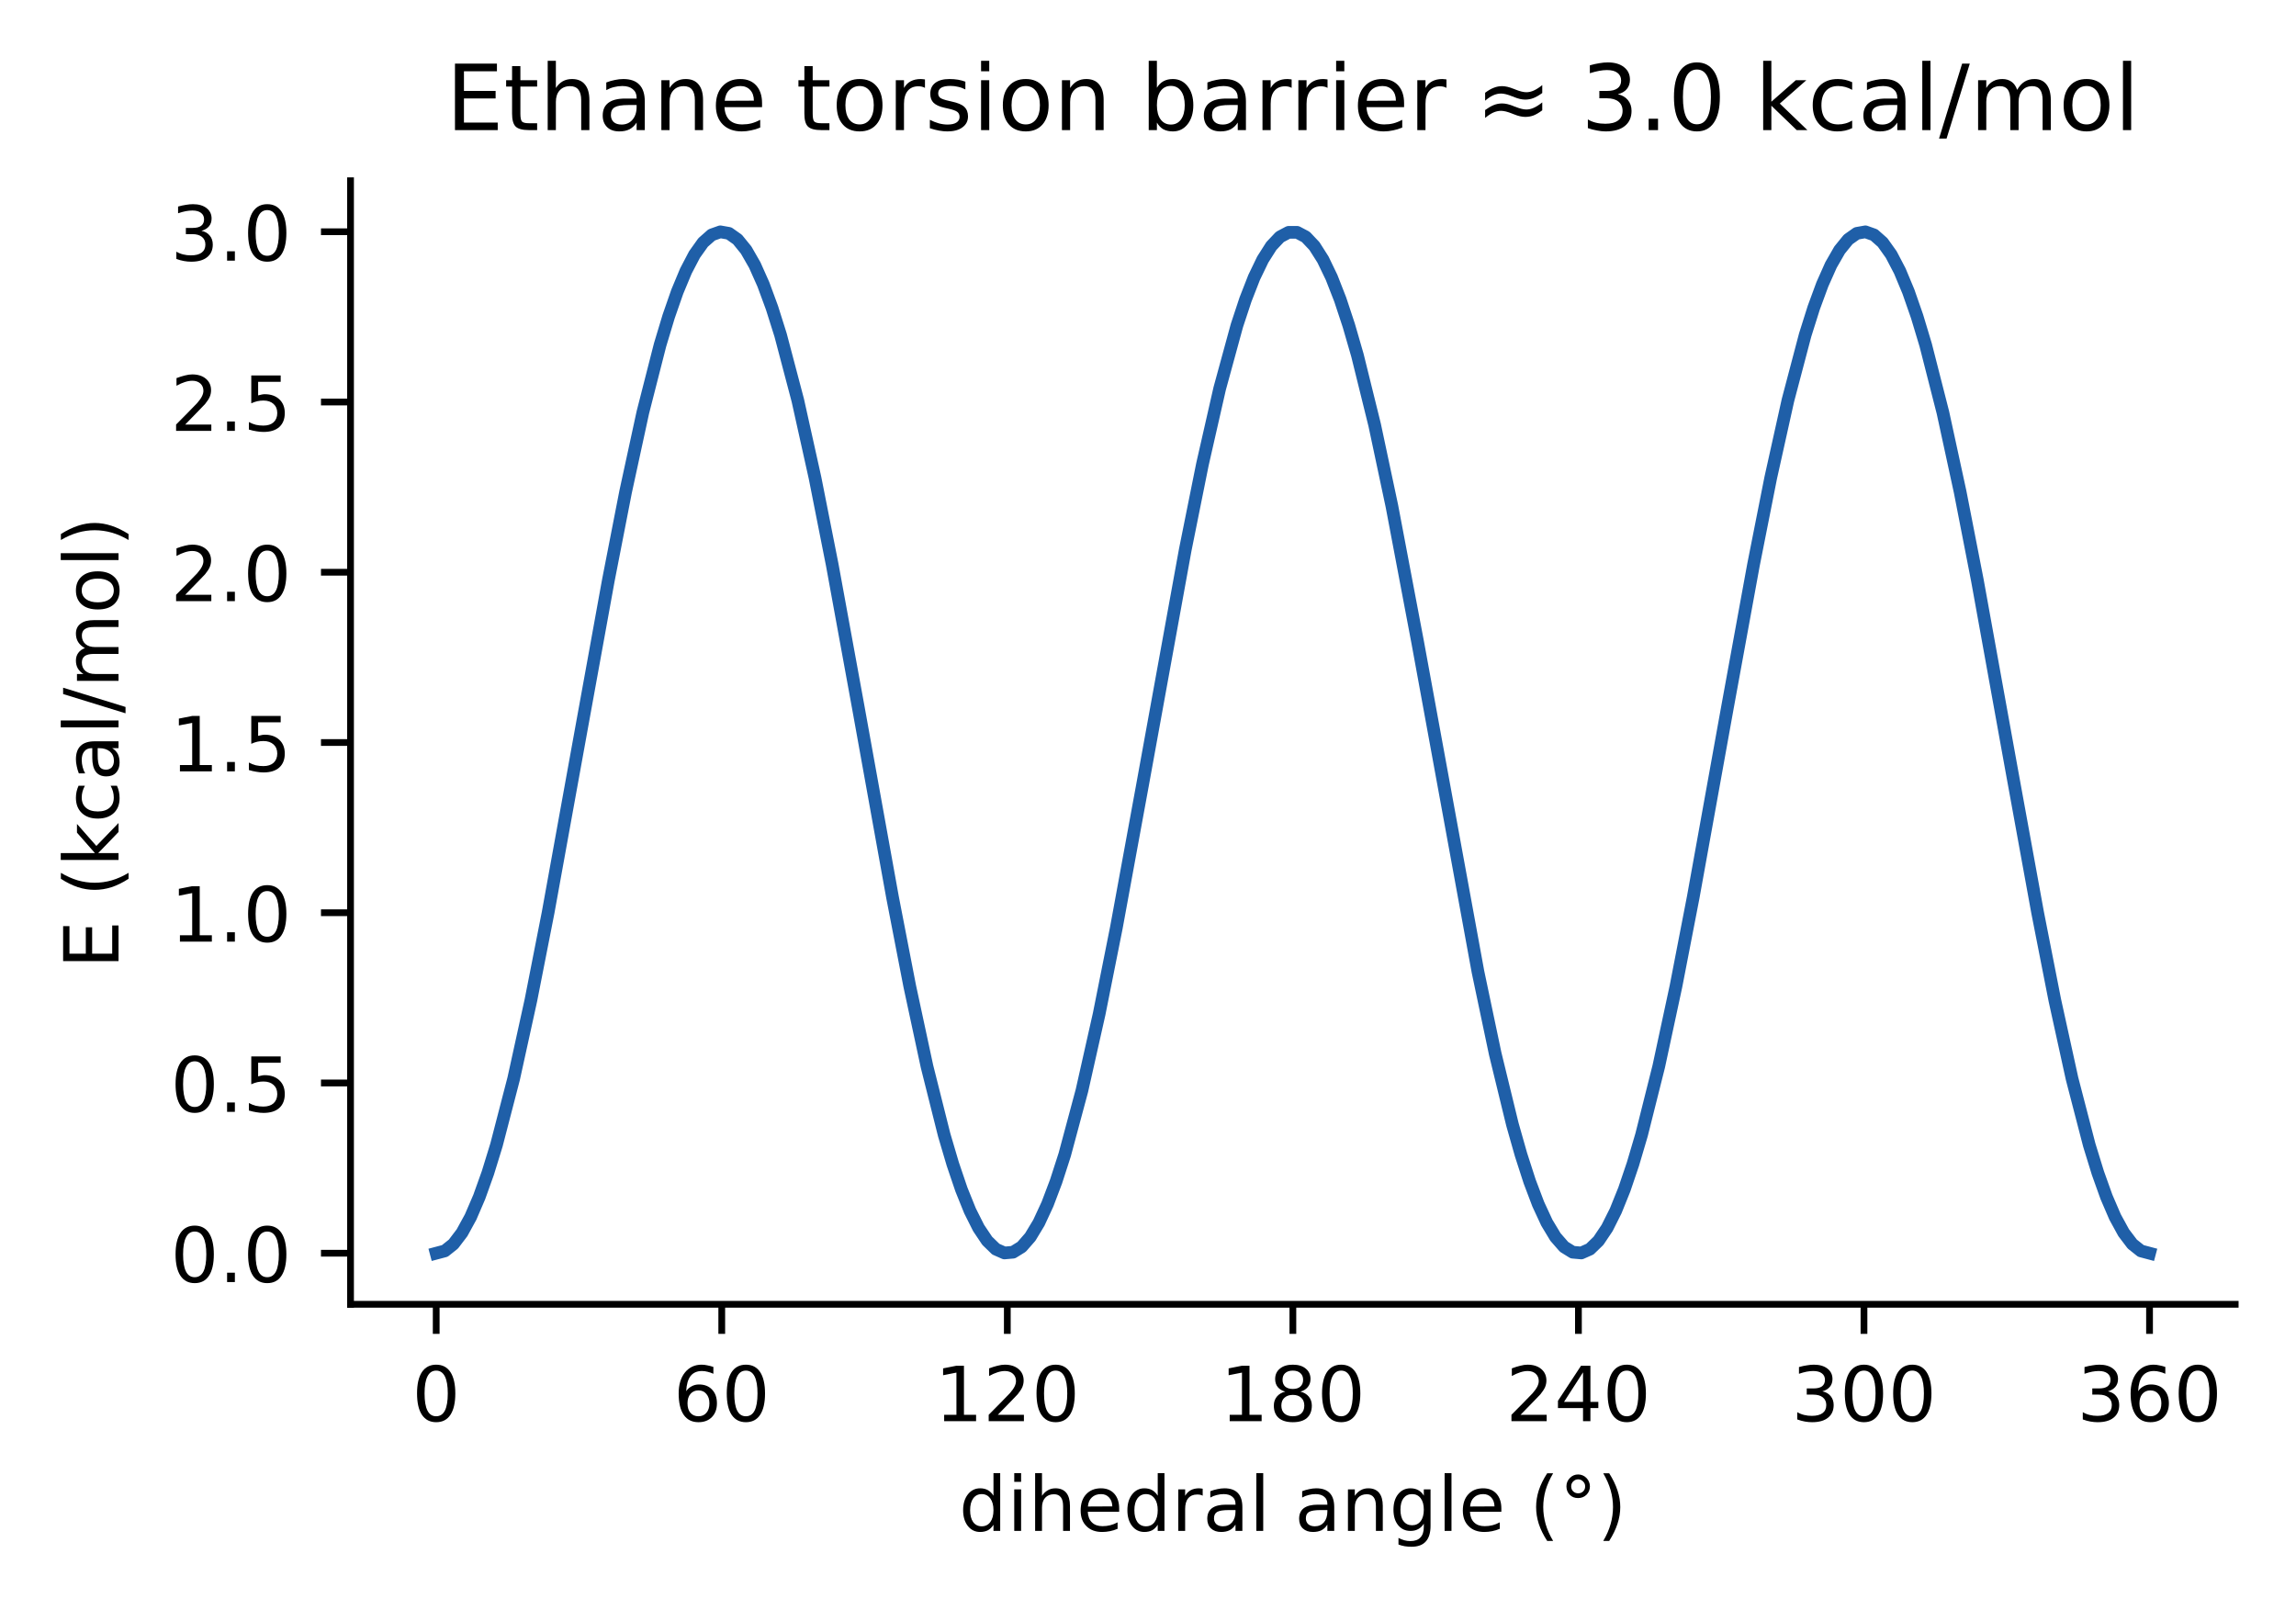
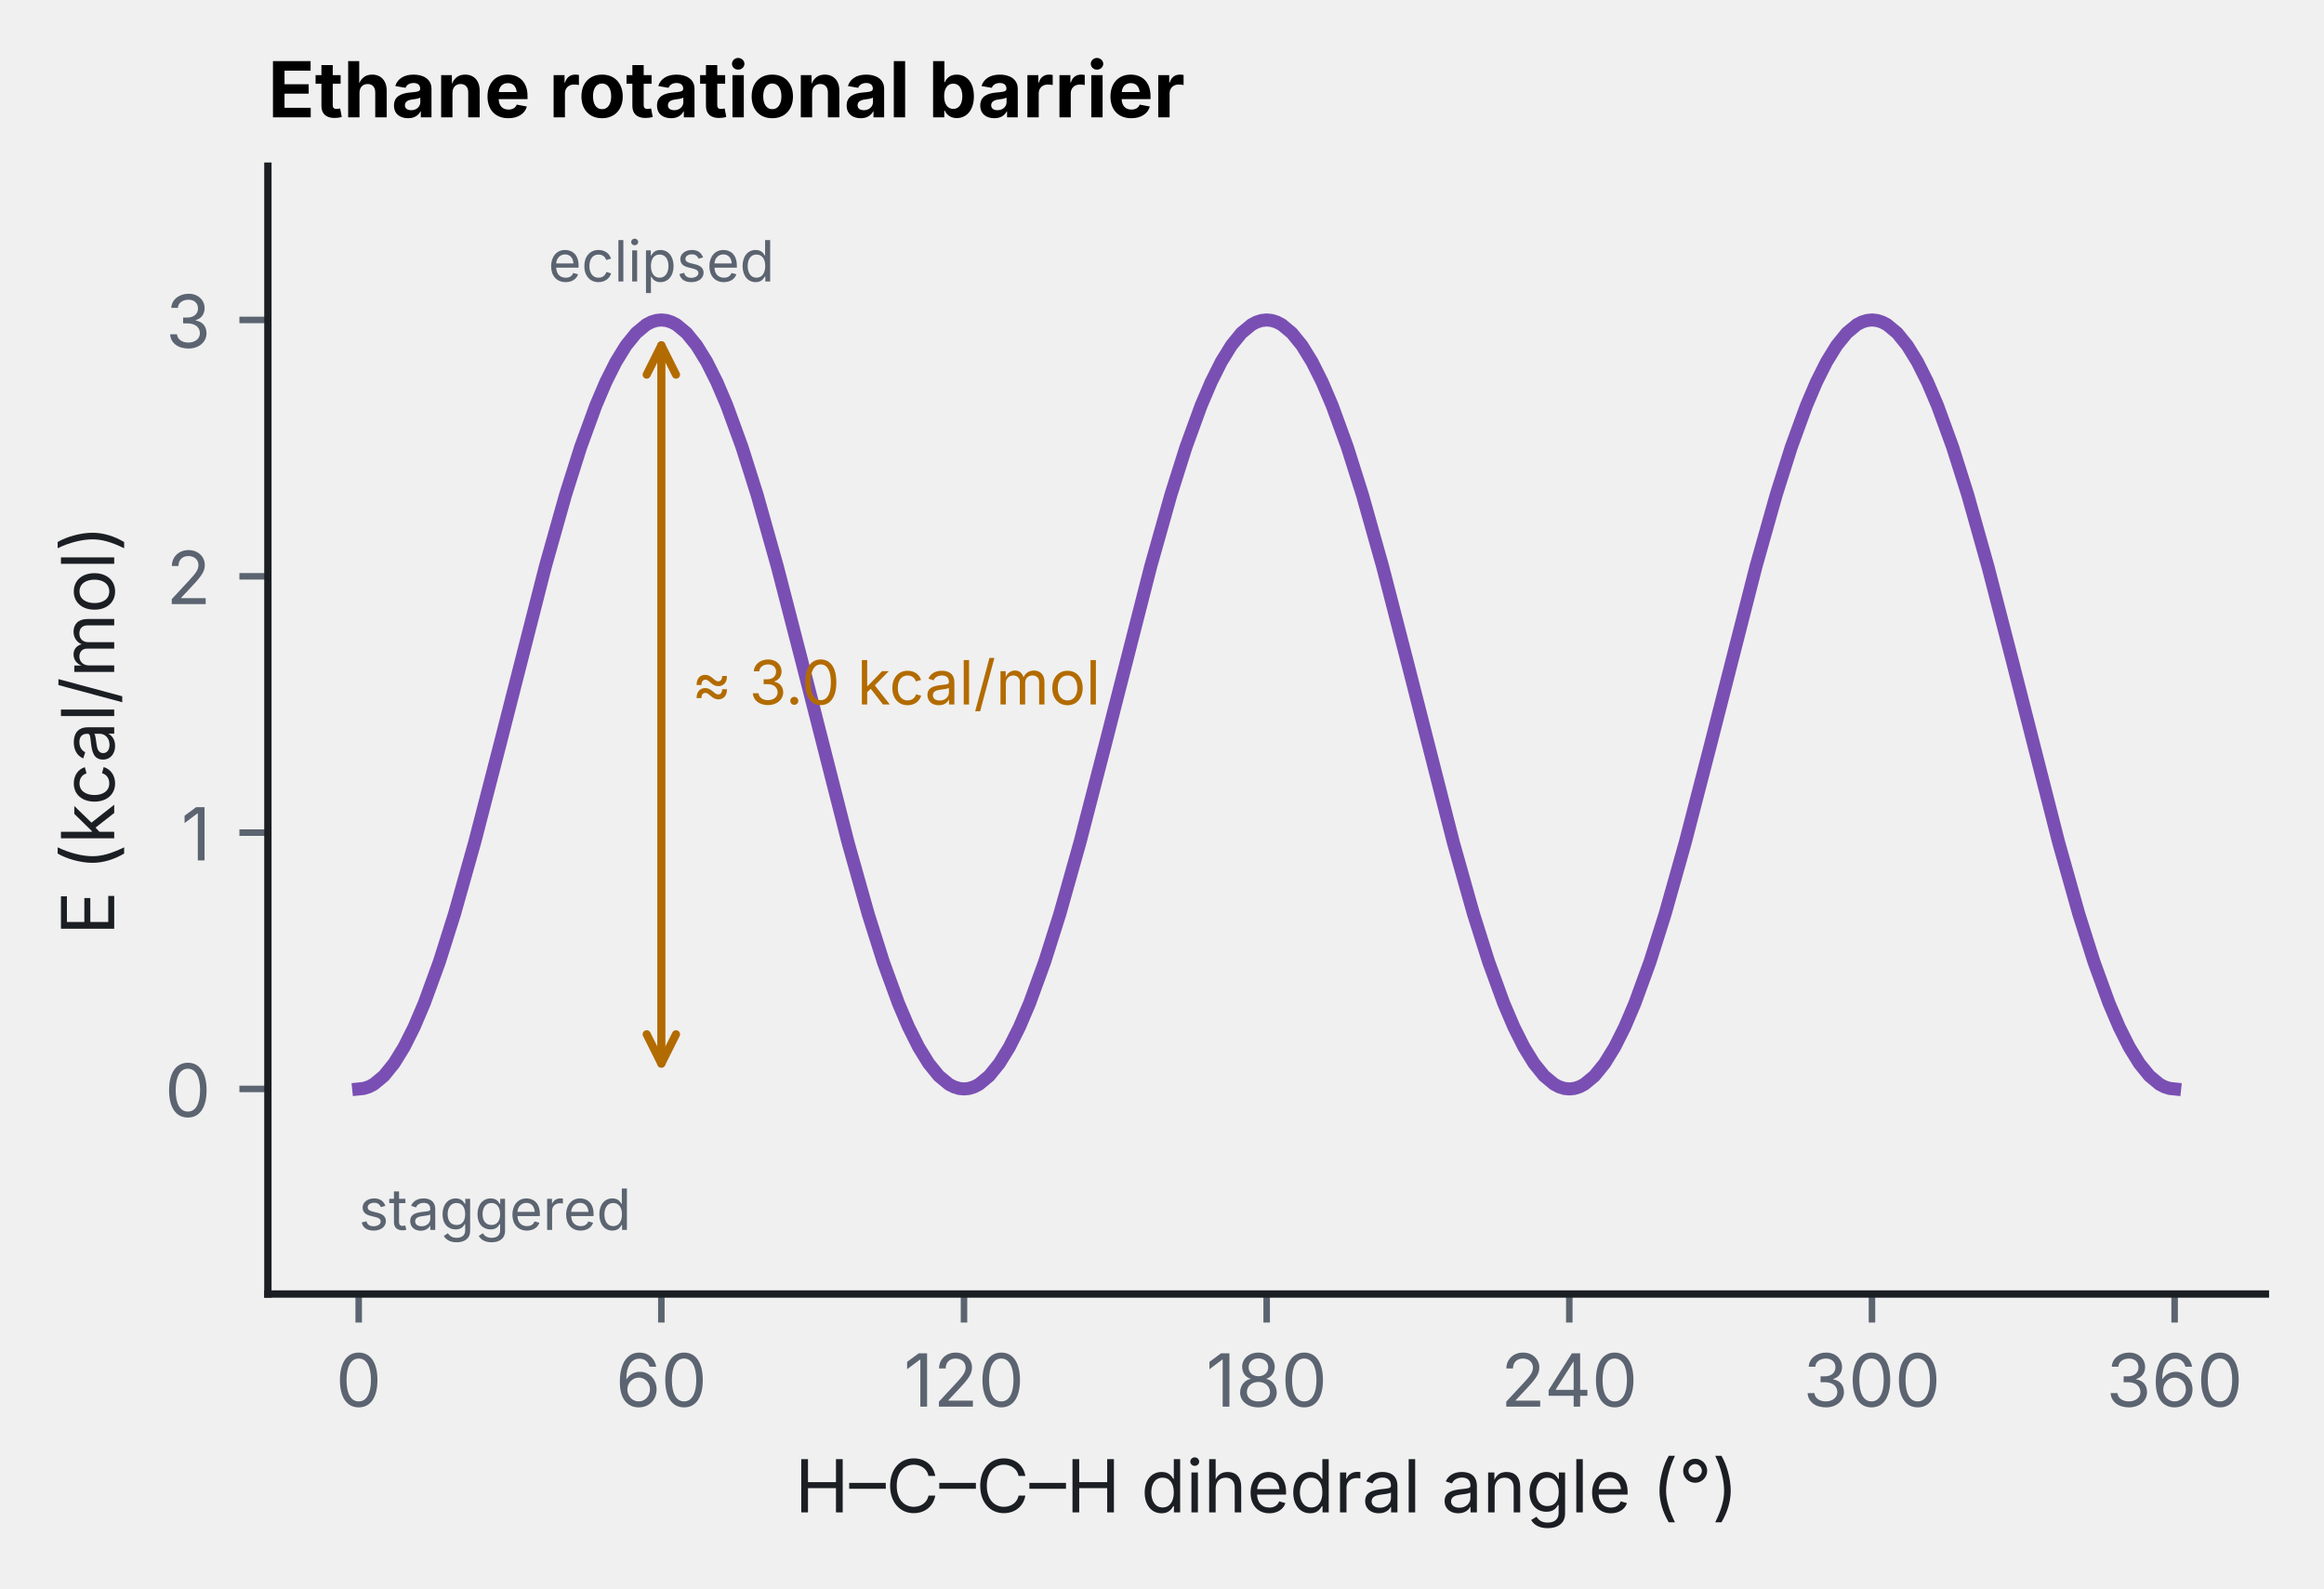
- <svg xmlns="http://www.w3.org/2000/svg" xmlns:xlink="http://www.w3.org/1999/xlink" width="271.914pt" height="190.663pt" viewBox="0 0 271.914 190.663" version="1.1">
+ <svg xmlns="http://www.w3.org/2000/svg" xmlns:xlink="http://www.w3.org/1999/xlink" width="285.647pt" height="195.219pt" viewBox="0 0 285.647 195.219" version="1.1">
  <defs>
    <style type="text/css">*{stroke-linejoin: round; stroke-linecap: butt}</style>
  </defs>
  <g id="figure_1">
    <g id="patch_1">
-       <path d="M 0 190.663  L 271.914 190.663  L 271.914 0  L 0 0  z " style="fill: #ffffff" />
+       <path d="M 0 195.219  L 285.647 195.219  L 285.647 -0  L 0 -0  L 0 195.219  z " style="fill: none" />
    </g>
    <g id="axes_1">
      <g id="patch_2">
-         <path d="M 41.514 154.462  L 264.714 154.462  L 264.714 21.406  L 41.514 21.406  z " style="fill: #ffffff" />
+         <path d="M 32.927 159.019  L 278.447 159.019  L 278.447 20.419  L 32.927 20.419  L 32.927 159.019  z " style="fill: none" />
      </g>
      <g id="matplotlib.axis_1">
        <g id="xtick_1">
          <g id="line2d_1">
            <defs>
-               <path id="m448555f428" d="M 0 0  L 0 3.5  " style="stroke: #000000; stroke-width: 0.8" />
+               <path id="mcc8b0cfc8e" d="M 0 0  L 0 3.5  " style="stroke: #5b6470; stroke-width: 0.8" />
            </defs>
            <g>
-               <use xlink:href="#m448555f428" x="51.659" y="154.462" style="stroke: #000000; stroke-width: 0.8" />
+               <use xlink:href="#mcc8b0cfc8e" x="44.087" y="159.019" style="fill: #5b6470; stroke: #5b6470; stroke-width: 0.8" />
            </g>
          </g>
          <g id="text_1">
-             <text style="font-size: 9px; font-family: 'DejaVu Sans', 'Bitstream Vera Sans', 'Computer Modern Sans Serif', 'Lucida Grande', 'Verdana', 'Geneva', 'Lucid', 'Arial', 'Helvetica', 'Avant Garde', sans-serif; text-anchor: middle" x="51.659" y="168.3" transform="rotate(-0 51.65897 168.3002)">0</text>
+             <text style="font-size: 9px; font-family:Inter, sans-serif; text-anchor: middle; fill: #5b6470" x="44.087" y="172.856" transform="rotate(-0 44.08695 172.8564)">0</text>
          </g>
        </g>
        <g id="xtick_2">
          <g id="line2d_2">
            <g>
-               <use xlink:href="#m448555f428" x="85.477" y="154.462" style="stroke: #000000; stroke-width: 0.8" />
+               <use xlink:href="#mcc8b0cfc8e" x="81.287" y="159.019" style="fill: #5b6470; stroke: #5b6470; stroke-width: 0.8" />
            </g>
          </g>
          <g id="text_2">
-             <text style="font-size: 9px; font-family: 'DejaVu Sans', 'Bitstream Vera Sans', 'Computer Modern Sans Serif', 'Lucida Grande', 'Verdana', 'Geneva', 'Lucid', 'Arial', 'Helvetica', 'Avant Garde', sans-serif; text-anchor: middle" x="85.477" y="168.3" transform="rotate(-0 85.47715 168.3002)">60</text>
+             <text style="font-size: 9px; font-family:Inter, sans-serif; text-anchor: middle; fill: #5b6470" x="81.287" y="172.856" transform="rotate(-0 81.28695 172.8564)">60</text>
          </g>
        </g>
        <g id="xtick_3">
          <g id="line2d_3">
            <g>
-               <use xlink:href="#m448555f428" x="119.295" y="154.462" style="stroke: #000000; stroke-width: 0.8" />
+               <use xlink:href="#mcc8b0cfc8e" x="118.487" y="159.019" style="fill: #5b6470; stroke: #5b6470; stroke-width: 0.8" />
            </g>
          </g>
          <g id="text_3">
-             <text style="font-size: 9px; font-family: 'DejaVu Sans', 'Bitstream Vera Sans', 'Computer Modern Sans Serif', 'Lucida Grande', 'Verdana', 'Geneva', 'Lucid', 'Arial', 'Helvetica', 'Avant Garde', sans-serif; text-anchor: middle" x="119.295" y="168.3" transform="rotate(-0 119.2953 168.3002)">120</text>
+             <text style="font-size: 9px; font-family:Inter, sans-serif; text-anchor: middle; fill: #5b6470" x="118.487" y="172.856" transform="rotate(-0 118.487 172.8564)">120</text>
          </g>
        </g>
        <g id="xtick_4">
          <g id="line2d_4">
            <g>
-               <use xlink:href="#m448555f428" x="153.114" y="154.462" style="stroke: #000000; stroke-width: 0.8" />
+               <use xlink:href="#mcc8b0cfc8e" x="155.687" y="159.019" style="fill: #5b6470; stroke: #5b6470; stroke-width: 0.8" />
            </g>
          </g>
          <g id="text_4">
-             <text style="font-size: 9px; font-family: 'DejaVu Sans', 'Bitstream Vera Sans', 'Computer Modern Sans Serif', 'Lucida Grande', 'Verdana', 'Geneva', 'Lucid', 'Arial', 'Helvetica', 'Avant Garde', sans-serif; text-anchor: middle" x="153.114" y="168.3" transform="rotate(-0 153.1135 168.3002)">180</text>
+             <text style="font-size: 9px; font-family:Inter, sans-serif; text-anchor: middle; fill: #5b6470" x="155.687" y="172.856" transform="rotate(-0 155.687 172.8564)">180</text>
          </g>
        </g>
        <g id="xtick_5">
          <g id="line2d_5">
            <g>
-               <use xlink:href="#m448555f428" x="186.932" y="154.462" style="stroke: #000000; stroke-width: 0.8" />
+               <use xlink:href="#mcc8b0cfc8e" x="192.887" y="159.019" style="fill: #5b6470; stroke: #5b6470; stroke-width: 0.8" />
            </g>
          </g>
          <g id="text_5">
-             <text style="font-size: 9px; font-family: 'DejaVu Sans', 'Bitstream Vera Sans', 'Computer Modern Sans Serif', 'Lucida Grande', 'Verdana', 'Geneva', 'Lucid', 'Arial', 'Helvetica', 'Avant Garde', sans-serif; text-anchor: middle" x="186.932" y="168.3" transform="rotate(-0 186.9317 168.3002)">240</text>
+             <text style="font-size: 9px; font-family:Inter, sans-serif; text-anchor: middle; fill: #5b6470" x="192.887" y="172.856" transform="rotate(-0 192.887 172.8564)">240</text>
          </g>
        </g>
        <g id="xtick_6">
          <g id="line2d_6">
            <g>
-               <use xlink:href="#m448555f428" x="220.75" y="154.462" style="stroke: #000000; stroke-width: 0.8" />
+               <use xlink:href="#mcc8b0cfc8e" x="230.087" y="159.019" style="fill: #5b6470; stroke: #5b6470; stroke-width: 0.8" />
            </g>
          </g>
          <g id="text_6">
-             <text style="font-size: 9px; font-family: 'DejaVu Sans', 'Bitstream Vera Sans', 'Computer Modern Sans Serif', 'Lucida Grande', 'Verdana', 'Geneva', 'Lucid', 'Arial', 'Helvetica', 'Avant Garde', sans-serif; text-anchor: middle" x="220.75" y="168.3" transform="rotate(-0 220.7499 168.3002)">300</text>
+             <text style="font-size: 9px; font-family:Inter, sans-serif; text-anchor: middle; fill: #5b6470" x="230.087" y="172.856" transform="rotate(-0 230.087 172.8564)">300</text>
          </g>
        </g>
        <g id="xtick_7">
          <g id="line2d_7">
            <g>
-               <use xlink:href="#m448555f428" x="254.568" y="154.462" style="stroke: #000000; stroke-width: 0.8" />
+               <use xlink:href="#mcc8b0cfc8e" x="267.287" y="159.019" style="fill: #5b6470; stroke: #5b6470; stroke-width: 0.8" />
            </g>
          </g>
          <g id="text_7">
-             <text style="font-size: 9px; font-family: 'DejaVu Sans', 'Bitstream Vera Sans', 'Computer Modern Sans Serif', 'Lucida Grande', 'Verdana', 'Geneva', 'Lucid', 'Arial', 'Helvetica', 'Avant Garde', sans-serif; text-anchor: middle" x="254.568" y="168.3" transform="rotate(-0 254.5681 168.3002)">360</text>
+             <text style="font-size: 9px; font-family:Inter, sans-serif; text-anchor: middle; fill: #5b6470" x="267.287" y="172.856" transform="rotate(-0 267.287 172.8564)">360</text>
          </g>
        </g>
        <g id="text_8">
-           <text style="font-size: 9px; font-family: 'DejaVu Sans', 'Bitstream Vera Sans', 'Computer Modern Sans Serif', 'Lucida Grande', 'Verdana', 'Geneva', 'Lucid', 'Arial', 'Helvetica', 'Avant Garde', sans-serif; text-anchor: middle" x="153.114" y="181.301" transform="rotate(-0 153.1135 181.3009)">dihedral angle (°)</text>
+           <text style="font-size: 9px; font-family:Inter, sans-serif; text-anchor: middle; fill: #1b1f24" x="155.687" y="185.857" transform="rotate(-0 155.687 185.8571)">H–C–C–H dihedral angle (°)</text>
        </g>
      </g>
      <g id="matplotlib.axis_2">
        <g id="ytick_1">
          <g id="line2d_8">
            <defs>
-               <path id="mfb8208389b" d="M 0 0  L -3.5 0  " style="stroke: #000000; stroke-width: 0.8" />
+               <path id="m7a7bfb0608" d="M 0 0  L -3.5 0  " style="stroke: #5b6470; stroke-width: 0.8" />
            </defs>
            <g>
-               <use xlink:href="#mfb8208389b" x="41.514" y="148.414" style="stroke: #000000; stroke-width: 0.8" />
+               <use xlink:href="#m7a7bfb0608" x="32.927" y="133.819" style="fill: #5b6470; stroke: #5b6470; stroke-width: 0.8" />
            </g>
          </g>
          <g id="text_9">
-             <text style="font-size: 9px; font-family: 'DejaVu Sans', 'Bitstream Vera Sans', 'Computer Modern Sans Serif', 'Lucida Grande', 'Verdana', 'Geneva', 'Lucid', 'Arial', 'Helvetica', 'Avant Garde', sans-serif; text-anchor: end" x="34.514" y="151.833" transform="rotate(-0 34.51352 151.8333)">0.0</text>
+             <text style="font-size: 9px; font-family:Inter, sans-serif; text-anchor: end; fill: #5b6470" x="25.927" y="137.237" transform="rotate(-0 25.92695 137.2375)">0</text>
          </g>
        </g>
        <g id="ytick_2">
          <g id="line2d_9">
            <g>
-               <use xlink:href="#mfb8208389b" x="41.514" y="128.253" style="stroke: #000000; stroke-width: 0.8" />
+               <use xlink:href="#m7a7bfb0608" x="32.927" y="102.319" style="fill: #5b6470; stroke: #5b6470; stroke-width: 0.8" />
            </g>
          </g>
          <g id="text_10">
-             <text style="font-size: 9px; font-family: 'DejaVu Sans', 'Bitstream Vera Sans', 'Computer Modern Sans Serif', 'Lucida Grande', 'Verdana', 'Geneva', 'Lucid', 'Arial', 'Helvetica', 'Avant Garde', sans-serif; text-anchor: end" x="34.514" y="131.672" transform="rotate(-0 34.51352 131.672)">0.5</text>
+             <text style="font-size: 9px; font-family:Inter, sans-serif; text-anchor: end; fill: #5b6470" x="25.927" y="105.737" transform="rotate(-0 25.92695 105.7375)">1</text>
          </g>
        </g>
        <g id="ytick_3">
          <g id="line2d_10">
            <g>
-               <use xlink:href="#mfb8208389b" x="41.514" y="108.092" style="stroke: #000000; stroke-width: 0.8" />
+               <use xlink:href="#m7a7bfb0608" x="32.927" y="70.819" style="fill: #5b6470; stroke: #5b6470; stroke-width: 0.8" />
            </g>
          </g>
          <g id="text_11">
-             <text style="font-size: 9px; font-family: 'DejaVu Sans', 'Bitstream Vera Sans', 'Computer Modern Sans Serif', 'Lucida Grande', 'Verdana', 'Geneva', 'Lucid', 'Arial', 'Helvetica', 'Avant Garde', sans-serif; text-anchor: end" x="34.514" y="111.511" transform="rotate(-0 34.51352 111.5107)">1.0</text>
+             <text style="font-size: 9px; font-family:Inter, sans-serif; text-anchor: end; fill: #5b6470" x="25.927" y="74.237" transform="rotate(-0 25.92695 74.23746)">2</text>
          </g>
        </g>
        <g id="ytick_4">
          <g id="line2d_11">
            <g>
-               <use xlink:href="#mfb8208389b" x="41.514" y="87.931" style="stroke: #000000; stroke-width: 0.8" />
+               <use xlink:href="#m7a7bfb0608" x="32.927" y="39.319" style="fill: #5b6470; stroke: #5b6470; stroke-width: 0.8" />
            </g>
          </g>
          <g id="text_12">
-             <text style="font-size: 9px; font-family: 'DejaVu Sans', 'Bitstream Vera Sans', 'Computer Modern Sans Serif', 'Lucida Grande', 'Verdana', 'Geneva', 'Lucid', 'Arial', 'Helvetica', 'Avant Garde', sans-serif; text-anchor: end" x="34.514" y="91.349" transform="rotate(-0 34.51352 91.34949)">1.5</text>
+             <text style="font-size: 9px; font-family:Inter, sans-serif; text-anchor: end; fill: #5b6470" x="25.927" y="42.737" transform="rotate(-0 25.92695 42.73746)">3</text>
          </g>
        </g>
-         <g id="ytick_5">
-           <g id="line2d_12">
-             <g>
-               <use xlink:href="#mfb8208389b" x="41.514" y="67.769" style="stroke: #000000; stroke-width: 0.8" />
-             </g>
-           </g>
-           <g id="text_13">
-             <text style="font-size: 9px; font-family: 'DejaVu Sans', 'Bitstream Vera Sans', 'Computer Modern Sans Serif', 'Lucida Grande', 'Verdana', 'Geneva', 'Lucid', 'Arial', 'Helvetica', 'Avant Garde', sans-serif; text-anchor: end" x="34.514" y="71.188" transform="rotate(-0 34.51352 71.18823)">2.0</text>
-           </g>
-         </g>
-         <g id="ytick_6">
-           <g id="line2d_13">
-             <g>
-               <use xlink:href="#mfb8208389b" x="41.514" y="47.608" style="stroke: #000000; stroke-width: 0.8" />
-             </g>
-           </g>
-           <g id="text_14">
-             <text style="font-size: 9px; font-family: 'DejaVu Sans', 'Bitstream Vera Sans', 'Computer Modern Sans Serif', 'Lucida Grande', 'Verdana', 'Geneva', 'Lucid', 'Arial', 'Helvetica', 'Avant Garde', sans-serif; text-anchor: end" x="34.514" y="51.027" transform="rotate(-0 34.51352 51.02698)">2.5</text>
-           </g>
-         </g>
-         <g id="ytick_7">
-           <g id="line2d_14">
-             <g>
-               <use xlink:href="#mfb8208389b" x="41.514" y="27.447" style="stroke: #000000; stroke-width: 0.8" />
-             </g>
-           </g>
-           <g id="text_15">
-             <text style="font-size: 9px; font-family: 'DejaVu Sans', 'Bitstream Vera Sans', 'Computer Modern Sans Serif', 'Lucida Grande', 'Verdana', 'Geneva', 'Lucid', 'Arial', 'Helvetica', 'Avant Garde', sans-serif; text-anchor: end" x="34.514" y="30.866" transform="rotate(-0 34.51352 30.86572)">3.0</text>
-           </g>
-         </g>
-         <g id="text_16">
-           <text style="font-size: 9px; font-family: 'DejaVu Sans', 'Bitstream Vera Sans', 'Computer Modern Sans Serif', 'Lucida Grande', 'Verdana', 'Geneva', 'Lucid', 'Arial', 'Helvetica', 'Avant Garde', sans-serif; text-anchor: middle" x="14.039" y="87.934" transform="rotate(-90 14.03859 87.93431)">E (kcal/mol)</text>
+         <g id="text_13">
+           <text style="font-size: 9px; font-family:Inter, sans-serif; text-anchor: middle; fill: #1b1f24" x="14.039" y="89.719" transform="rotate(-90 14.03859 89.71852)">E (kcal/mol)</text>
        </g>
      </g>
-       <g id="line2d_15">
-         <path d="M 51.659 148.414  L 52.679 148.143  L 53.698 147.332  L 54.718 145.989  L 55.738 144.125  L 56.757 141.757  L 57.777 138.906  L 58.796 135.599  L 60.836 127.735  L 62.875 118.448  L 64.914 108.068  L 68.993 85.544  L 72.052 68.696  L 74.091 58.242  L 76.13 48.85  L 78.17 40.856  L 79.189 37.475  L 80.209 34.546  L 81.229 32.097  L 82.248 30.147  L 83.268 28.716  L 84.288 27.816  L 85.307 27.454  L 86.327 27.635  L 87.346 28.356  L 88.366 29.612  L 89.386 31.39  L 90.405 33.676  L 91.425 36.447  L 92.445 39.68  L 94.484 47.412  L 96.523 56.593  L 98.563 66.895  L 101.622 83.637  L 105.7 106.257  L 107.739 116.784  L 109.779 126.278  L 111.818 134.4  L 112.838 137.853  L 113.857 140.859  L 114.877 143.39  L 115.897 145.424  L 116.916 146.943  L 117.936 147.933  L 118.955 148.384  L 119.975 148.294  L 120.995 147.662  L 122.014 146.495  L 123.034 144.803  L 124.054 142.601  L 125.073 139.909  L 126.093 136.75  L 128.132 129.153  L 130.172 120.081  L 132.211 109.858  L 135.27 93.176  L 140.368 65.116  L 142.407 54.975  L 144.447 46.014  L 146.486 38.553  L 147.505 35.471  L 148.525 32.859  L 149.545 30.74  L 150.564 29.135  L 151.584 28.056  L 152.604 27.515  L 153.623 27.515  L 154.643 28.056  L 155.663 29.135  L 156.682 30.74  L 157.702 32.859  L 158.722 35.471  L 159.741 38.553  L 160.761 42.078  L 162.8 50.326  L 164.839 59.92  L 167.898 76.072  L 175.036 115.091  L 177.075 124.782  L 179.114 133.155  L 180.134 136.75  L 181.154 139.909  L 182.173 142.601  L 183.193 144.803  L 184.213 146.495  L 185.232 147.662  L 186.252 148.294  L 187.272 148.384  L 188.291 147.933  L 189.311 146.943  L 190.331 145.424  L 191.35 143.39  L 192.37 140.859  L 193.389 137.853  L 194.409 134.4  L 196.448 126.278  L 198.488 116.784  L 200.527 106.257  L 204.606 83.637  L 207.664 66.895  L 209.704 56.593  L 211.743 47.412  L 213.782 39.68  L 214.802 36.447  L 215.822 33.676  L 216.841 31.39  L 217.861 29.612  L 218.881 28.356  L 219.9 27.635  L 220.92 27.454  L 221.939 27.816  L 222.959 28.716  L 223.979 30.147  L 224.998 32.097  L 226.018 34.546  L 227.038 37.475  L 228.057 40.856  L 230.097 48.85  L 232.136 58.242  L 234.175 68.696  L 238.254 91.271  L 241.313 108.068  L 243.352 118.448  L 245.391 127.735  L 247.431 135.599  L 248.45 138.906  L 249.47 141.757  L 250.489 144.125  L 251.509 145.989  L 252.529 147.332  L 253.548 148.143  L 254.568 148.414  L 254.568 148.414  " clip-path="url(#p4316788953)" style="fill: none; stroke: #1f5fa8; stroke-width: 1.5; stroke-linecap: square" />
+       <g id="line2d_12">
+         <path d="M 44.087 133.819  L 44.707 133.754  L 45.327 133.56  L 45.947 133.237  L 47.187 132.209  L 48.427 130.68  L 49.667 128.669  L 50.907 126.196  L 52.147 123.289  L 54.007 118.185  L 55.867 112.303  L 58.347 103.501  L 61.447 91.507  L 67.027 69.636  L 69.507 60.834  L 71.367 54.952  L 73.227 49.848  L 74.467 46.941  L 75.707 44.468  L 76.947 42.457  L 78.187 40.929  L 79.427 39.9  L 80.047 39.577  L 80.667 39.383  L 81.287 39.319  L 81.907 39.383  L 82.527 39.577  L 83.147 39.9  L 84.387 40.929  L 85.627 42.457  L 86.867 44.468  L 88.107 46.941  L 89.347 49.848  L 91.207 54.952  L 93.067 60.834  L 95.547 69.636  L 98.647 81.63  L 104.227 103.501  L 106.707 112.303  L 108.567 118.185  L 110.427 123.289  L 111.667 126.196  L 112.907 128.669  L 114.147 130.68  L 115.387 132.209  L 116.627 133.237  L 117.247 133.56  L 117.867 133.754  L 118.487 133.819  L 119.107 133.754  L 119.727 133.56  L 120.347 133.237  L 121.587 132.209  L 122.827 130.68  L 124.067 128.669  L 125.307 126.196  L 126.547 123.289  L 128.407 118.185  L 130.267 112.303  L 132.747 103.501  L 135.847 91.507  L 141.427 69.636  L 143.907 60.834  L 145.767 54.952  L 147.627 49.848  L 148.867 46.941  L 150.107 44.468  L 151.347 42.457  L 152.587 40.929  L 153.827 39.9  L 154.447 39.577  L 155.067 39.383  L 155.687 39.319  L 156.307 39.383  L 156.927 39.577  L 157.547 39.9  L 158.787 40.929  L 160.027 42.457  L 161.267 44.468  L 162.507 46.941  L 163.747 49.848  L 165.607 54.952  L 167.467 60.834  L 169.947 69.636  L 173.047 81.63  L 178.627 103.501  L 181.107 112.303  L 182.967 118.185  L 184.827 123.289  L 186.067 126.196  L 187.307 128.669  L 188.547 130.68  L 189.787 132.209  L 191.027 133.237  L 191.647 133.56  L 192.267 133.754  L 192.887 133.819  L 193.507 133.754  L 194.127 133.56  L 194.747 133.237  L 195.987 132.209  L 197.227 130.68  L 198.467 128.669  L 199.707 126.196  L 200.947 123.289  L 202.807 118.185  L 204.667 112.303  L 207.147 103.501  L 210.247 91.507  L 215.827 69.636  L 218.307 60.834  L 220.167 54.952  L 222.027 49.848  L 223.267 46.941  L 224.507 44.468  L 225.747 42.457  L 226.987 40.929  L 228.227 39.9  L 228.847 39.577  L 229.467 39.383  L 230.087 39.319  L 230.707 39.383  L 231.327 39.577  L 231.947 39.9  L 233.187 40.929  L 234.427 42.457  L 235.667 44.468  L 236.907 46.941  L 238.147 49.848  L 240.007 54.952  L 241.867 60.834  L 244.347 69.636  L 247.447 81.63  L 253.027 103.501  L 255.507 112.303  L 257.367 118.185  L 259.227 123.289  L 260.467 126.196  L 261.707 128.669  L 262.947 130.68  L 264.187 132.209  L 265.427 133.237  L 266.047 133.56  L 266.667 133.754  L 267.287 133.819  L 267.287 133.819  " clip-path="url(#p43b3151961)" style="fill: none; stroke: #7a4fb3; stroke-width: 1.6; stroke-linecap: square" />
      </g>
      <g id="patch_3">
-         <path d="M 41.514 154.462  L 41.514 21.406  " style="fill: none; stroke: #000000; stroke-width: 0.8; stroke-linejoin: miter; stroke-linecap: square" />
+         <path d="M 32.927 159.019  L 32.927 20.419  " style="fill: none; stroke: #1b1f24; stroke-width: 0.9; stroke-linejoin: miter; stroke-linecap: square" />
      </g>
      <g id="patch_4">
-         <path d="M 41.514 154.462  L 264.714 154.462  " style="fill: none; stroke: #000000; stroke-width: 0.8; stroke-linejoin: miter; stroke-linecap: square" />
+         <path d="M 32.927 159.019  L 278.447 159.019  " style="fill: none; stroke: #1b1f24; stroke-width: 0.9; stroke-linejoin: miter; stroke-linecap: square" />
+       </g>
+       <g id="patch_5">
+         <path d="M 81.287 130.702  Q 81.287 86.57 81.287 42.438  " style="fill: none; stroke: #b26b00; stroke-linecap: round" />
+         <path d="M 83.087 127.102  L 81.287 130.702  L 79.487 127.102  " style="fill: none; stroke: #b26b00; stroke-linecap: round" />
+         <path d="M 79.487 46.038  L 81.287 42.438  L 83.087 46.038  " style="fill: none; stroke: #b26b00; stroke-linecap: round" />
+       </g>
+       <g id="text_14">
+         <text style="font-size: 7.5px; font-family:Inter, sans-serif; text-anchor: start; fill: #b26b00" x="85.007" y="86.569" transform="rotate(-0 85.00695 86.56852)">≈ 3.0 kcal/mol</text>
+       </g>
+       <g id="text_15">
+         <text style="font-size: 7px; font-family:Inter, sans-serif; text-anchor: start; fill: #5b6470" x="44.087" y="151.144" transform="rotate(-0 44.08695 151.1435)">staggered</text>
+       </g>
+       <g id="text_16">
+         <text style="font-size: 7px; font-family:Inter, sans-serif; text-anchor: middle; fill: #5b6470" x="81.287" y="34.594" transform="rotate(-0 81.28695 34.59352)">eclipsed</text>
      </g>
      <g id="text_17">
-         <text style="font-size: 10.8px; font-family: 'DejaVu Sans', 'Bitstream Vera Sans', 'Computer Modern Sans Serif', 'Lucida Grande', 'Verdana', 'Geneva', 'Lucid', 'Arial', 'Helvetica', 'Avant Garde', sans-serif; text-anchor: middle" x="153.114" y="15.406" transform="rotate(-0 153.1135 15.40631)">Ethane torsion barrier ≈ 3.0 kcal/mol</text>
+         <text style="font-weight: 700; font-size: 9.5px; font-family:Inter, sans-serif; text-anchor: start" x="32.927" y="14.419" transform="rotate(-0 32.92695 14.41852)">Ethane rotational barrier</text>
      </g>
    </g>
  </g>
  <defs>
-     <clipPath id="p4316788953">
-       <rect x="41.514" y="21.406" width="223.2" height="133.056" />
+     <clipPath id="p43b3151961">
+       <rect x="32.927" y="20.419" width="245.52" height="138.6" />
    </clipPath>
  </defs>
</svg>
